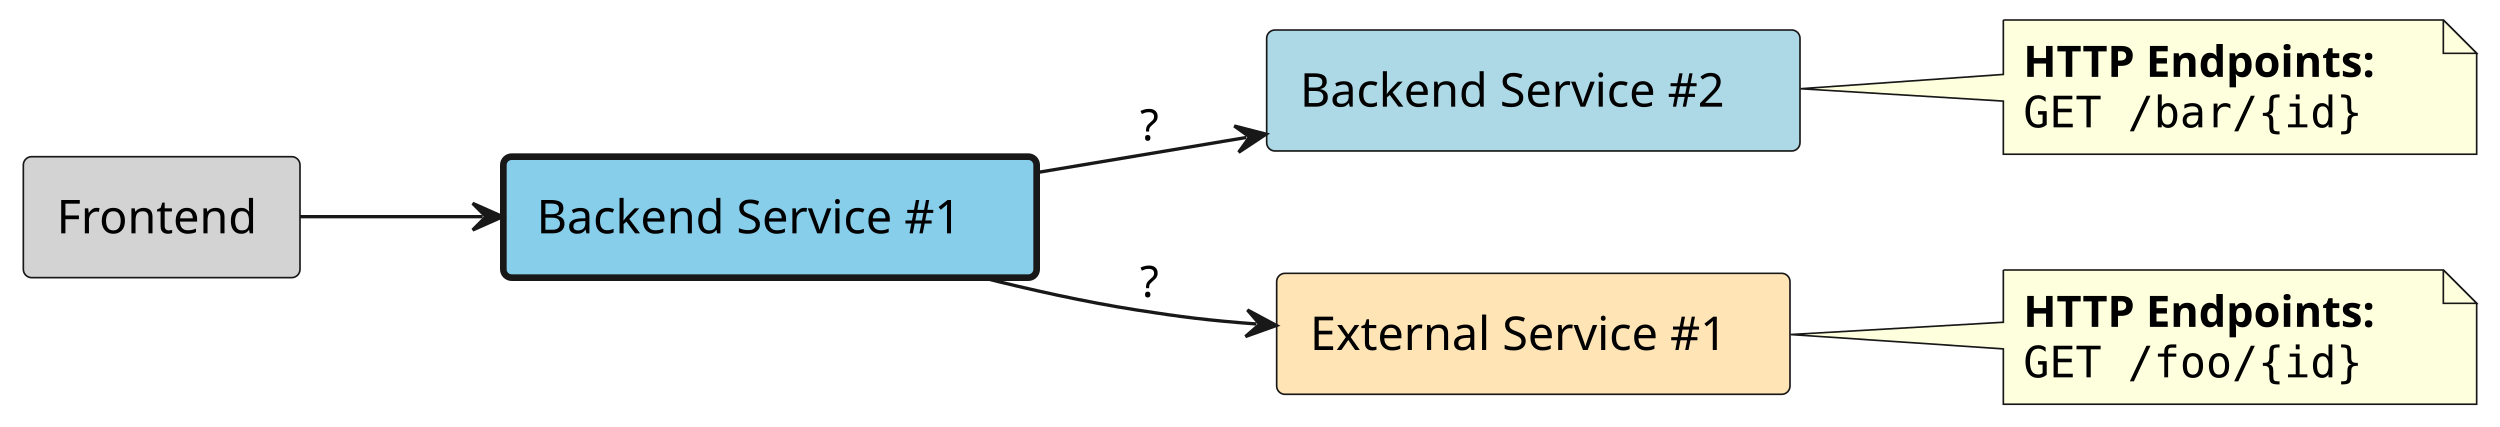
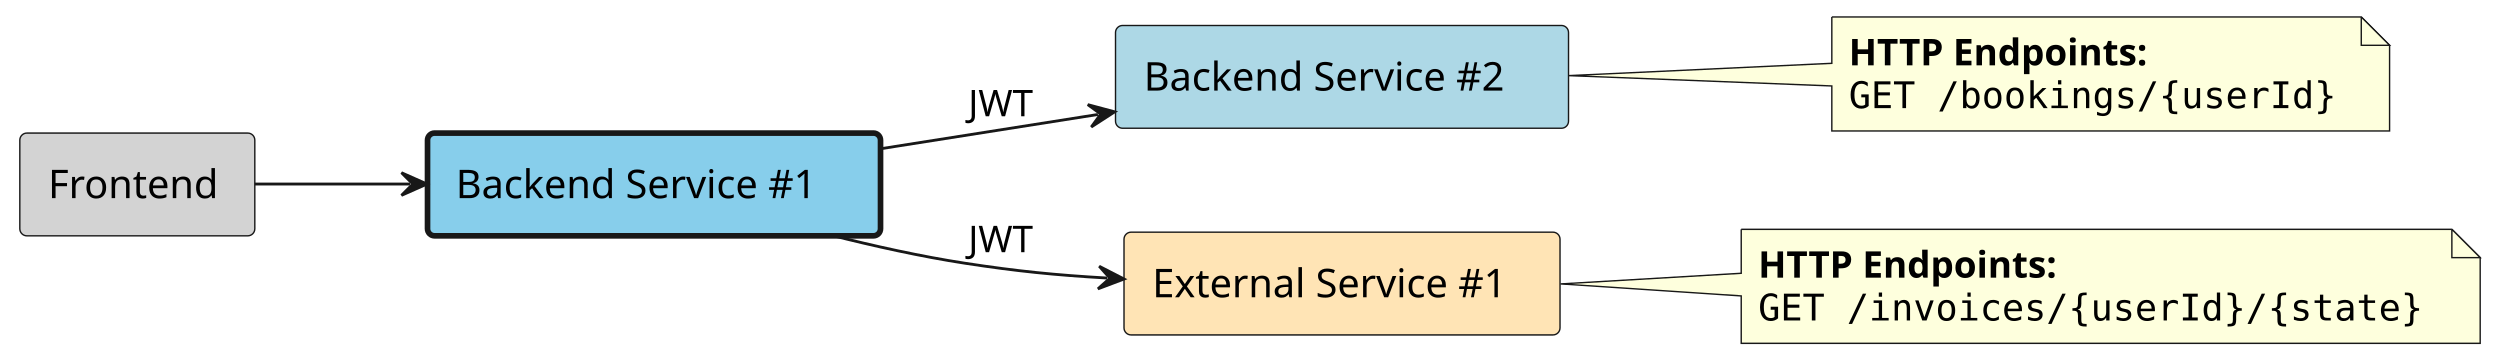
- <svg xmlns="http://www.w3.org/2000/svg" contentStyleType="text/css" height="128px" preserveAspectRatio="none" style="width:750px;height:128px;background:#FFFFFF;" version="1.1" viewBox="0 0 750 128" width="750px" zoomAndPan="magnify">
+ <svg xmlns="http://www.w3.org/2000/svg" contentStyleType="text/css" height="128px" preserveAspectRatio="none" style="width:883px;height:128px;background:#FFFFFF;" version="1.1" viewBox="0 0 883 128" width="883px" zoomAndPan="magnify">
  <defs />
  <g>
    <g id="elem_platform__application__frontend">
      <rect fill="#D3D3D3" height="36.297" rx="2.5" ry="2.5" style="stroke:#181818;stroke-width:0.5;" width="83" x="7" y="47" />
      <text fill="#000000" font-family="sans-serif" font-size="14" lengthAdjust="spacing" textLength="63" x="17" y="69.995">Frontend</text>
    </g>
    <g id="elem_platform__application__backend_service_1">
      <rect fill="#87CEEB" height="36.297" rx="2.5" ry="2.5" style="stroke:#181818;stroke-width:2.0;" width="160" x="151" y="47" />
      <text fill="#000000" font-family="sans-serif" font-size="14" lengthAdjust="spacing" textLength="140" x="161" y="69.995">Backend Service #1</text>
    </g>
    <g id="elem_platform__application__backend_service_2">
-       <rect fill="#ADD8E6" height="36.297" rx="2.5" ry="2.5" style="stroke:#181818;stroke-width:0.5;" width="160" x="380" y="9" />
-       <text fill="#000000" font-family="sans-serif" font-size="14" lengthAdjust="spacing" textLength="140" x="390" y="31.995">Backend Service #2</text>
+       <rect fill="#ADD8E6" height="36.297" rx="2.5" ry="2.5" style="stroke:#181818;stroke-width:0.5;" width="160" x="394" y="9" />
+       <text fill="#000000" font-family="sans-serif" font-size="14" lengthAdjust="spacing" textLength="140" x="404" y="31.995">Backend Service #2</text>
    </g>
    <g id="elem_GMN5">
-       <path d="M601,6 L601,22.33 L540.09,26.62 L601,30.33 L601,46.266 A0,0 0 0 0 601,46.266 L743,46.266 A0,0 0 0 0 743,46.266 L743,16 L733,6 L601,6 A0,0 0 0 0 601,6 " fill="#FEFFDD" style="stroke:#181818;stroke-width:0.5;" />
-       <path d="M733,6 L733,16 L743,16 L733,6 " fill="#FEFFDD" style="stroke:#181818;stroke-width:0.5;" />
-       <text fill="#000000" font-family="sans-serif" font-size="13" font-weight="bold" lengthAdjust="spacing" textLength="121" x="607" y="23.067">HTTP Endpoints:</text>
-       <text fill="#000000" font-family="monospace" font-size="13" lengthAdjust="spacing" textLength="104" x="607" y="38.2">GET /bar/{id}</text>
+       <path d="M647,6 L647,22.36 L554.04,26.71 L647,30.36 L647,46.266 A0,0 0 0 0 647,46.266 L844,46.266 A0,0 0 0 0 844,46.266 L844,16 L834,6 L647,6 A0,0 0 0 0 647,6 " fill="#FEFFDD" style="stroke:#181818;stroke-width:0.5;" />
+       <path d="M834,6 L834,16 L844,16 L834,6 " fill="#FEFFDD" style="stroke:#181818;stroke-width:0.5;" />
+       <text fill="#000000" font-family="sans-serif" font-size="13" font-weight="bold" lengthAdjust="spacing" textLength="121" x="653" y="23.067">HTTP Endpoints:</text>
+       <text fill="#000000" font-family="monospace" font-size="13" lengthAdjust="spacing" textLength="176" x="653" y="38.2">GET /bookings/{userId}</text>
    </g>
    <g id="elem_platform__external_service_1">
-       <rect fill="#FFE4B5" height="36.297" rx="2.5" ry="2.5" style="stroke:#181818;stroke-width:0.5;" width="154" x="383" y="82" />
-       <text fill="#000000" font-family="sans-serif" font-size="14" lengthAdjust="spacing" textLength="134" x="393" y="104.995">External Service #1</text>
+       <rect fill="#FFE4B5" height="36.297" rx="2.5" ry="2.5" style="stroke:#181818;stroke-width:0.5;" width="154" x="397" y="82" />
+       <text fill="#000000" font-family="sans-serif" font-size="14" lengthAdjust="spacing" textLength="134" x="407" y="104.995">External Service #1</text>
    </g>
    <g id="elem_GMN9">
-       <path d="M601,81 L601,96.67 L537.11,100.36 L601,104.67 L601,121.266 A0,0 0 0 0 601,121.266 L743,121.266 A0,0 0 0 0 743,121.266 L743,91 L733,81 L601,81 A0,0 0 0 0 601,81 " fill="#FEFFDD" style="stroke:#181818;stroke-width:0.5;" />
-       <path d="M733,81 L733,91 L743,91 L733,81 " fill="#FEFFDD" style="stroke:#181818;stroke-width:0.5;" />
-       <text fill="#000000" font-family="sans-serif" font-size="13" font-weight="bold" lengthAdjust="spacing" textLength="121" x="607" y="98.067">HTTP Endpoints:</text>
-       <text fill="#000000" font-family="monospace" font-size="13" lengthAdjust="spacing" textLength="104" x="607" y="113.2">GET /foo/{id}</text>
+       <path d="M615,81 L615,96.52 L551.15,100.28 L615,104.52 L615,121.266 A0,0 0 0 0 615,121.266 L876,121.266 A0,0 0 0 0 876,121.266 L876,91 L866,81 L615,81 A0,0 0 0 0 615,81 " fill="#FEFFDD" style="stroke:#181818;stroke-width:0.5;" />
+       <path d="M866,81 L866,91 L876,91 L866,81 " fill="#FEFFDD" style="stroke:#181818;stroke-width:0.5;" />
+       <text fill="#000000" font-family="sans-serif" font-size="13" font-weight="bold" lengthAdjust="spacing" textLength="121" x="621" y="98.067">HTTP Endpoints:</text>
+       <text fill="#000000" font-family="monospace" font-size="13" lengthAdjust="spacing" textLength="240" x="621" y="113.2">GET /invoices/{userId}/{state}</text>
    </g>
    <g id="link_platform__application__frontend_platform__application__backend_service_1">
      <path d="M90.01,65 C107.99,65 123.8,65 144.8,65 " fill="none" id="platform__application__frontend-to-platform__application__backend_service_1" style="stroke:#181818;stroke-width:1.0;" />
      <polygon fill="#181818" points="150.8,65,141.8,61,145.8,65,141.8,69,150.8,65" style="stroke:#181818;stroke-width:1.0;" />
    </g>
+     <g id="link_platform__application__backend_service_1_platform__application__backend_service_2">
+       <path d="M311.25,52.5 C337.72,48.33 361.293,44.615 387.783,40.435 " fill="none" id="platform__application__backend_service_1-to-platform__application__backend_service_2" style="stroke:#181818;stroke-width:1.0;" />
+       <polygon fill="#181818" points="393.71,39.5,384.197,36.952,388.771,40.279,385.443,44.854,393.71,39.5" style="stroke:#181818;stroke-width:1.0;" />
+       <text fill="#000000" font-family="sans-serif" font-size="13" lengthAdjust="spacing" textLength="21" x="342" y="41.067">JWT</text>
+     </g>
    <g id="link_platform__application__backend_service_1_platform__external_service_1">
-       <path d="M293.54,83 C308.92,86.89 325.46,90.57 341,93 C354.48,95.11 362.937,96.155 376.926,97.195 " fill="none" id="platform__application__backend_service_1-to-platform__external_service_1" style="stroke:#181818;stroke-width:1.0;" />
-       <polygon fill="#181818" points="382.91,97.64,374.231,92.984,377.924,97.269,373.638,100.962,382.91,97.64" style="stroke:#181818;stroke-width:1.0;" />
-       <text fill="#000000" font-family="sans-serif" font-size="13" lengthAdjust="spacing" textLength="7" x="342" y="89.067">?</text>
-     </g>
-     <g id="link_platform__application__backend_service_1_platform__application__backend_service_2">
-       <path d="M311.07,51.76 C333.34,48.04 351.632,44.971 373.902,41.241 " fill="none" id="platform__application__backend_service_1-to-platform__application__backend_service_2" style="stroke:#181818;stroke-width:1.0;" />
-       <polygon fill="#181818" points="379.82,40.25,370.283,37.792,374.889,41.076,371.604,45.682,379.82,40.25" style="stroke:#181818;stroke-width:1.0;" />
-       <text fill="#000000" font-family="sans-serif" font-size="13" lengthAdjust="spacing" textLength="7" x="342" y="42.067">?</text>
+       <path d="M293.24,83 C308.7,86.92 325.36,90.6 341,93 C359.03,95.77 372.61,97.145 391.01,98.205 " fill="none" id="platform__application__backend_service_1-to-platform__external_service_1" style="stroke:#181818;stroke-width:1.0;" />
+       <polygon fill="#181818" points="397,98.55,388.245,94.039,392.008,98.262,387.785,102.026,397,98.55" style="stroke:#181818;stroke-width:1.0;" />
+       <text fill="#000000" font-family="sans-serif" font-size="13" lengthAdjust="spacing" textLength="21" x="342" y="89.067">JWT</text>
    </g>
  </g>
</svg>
